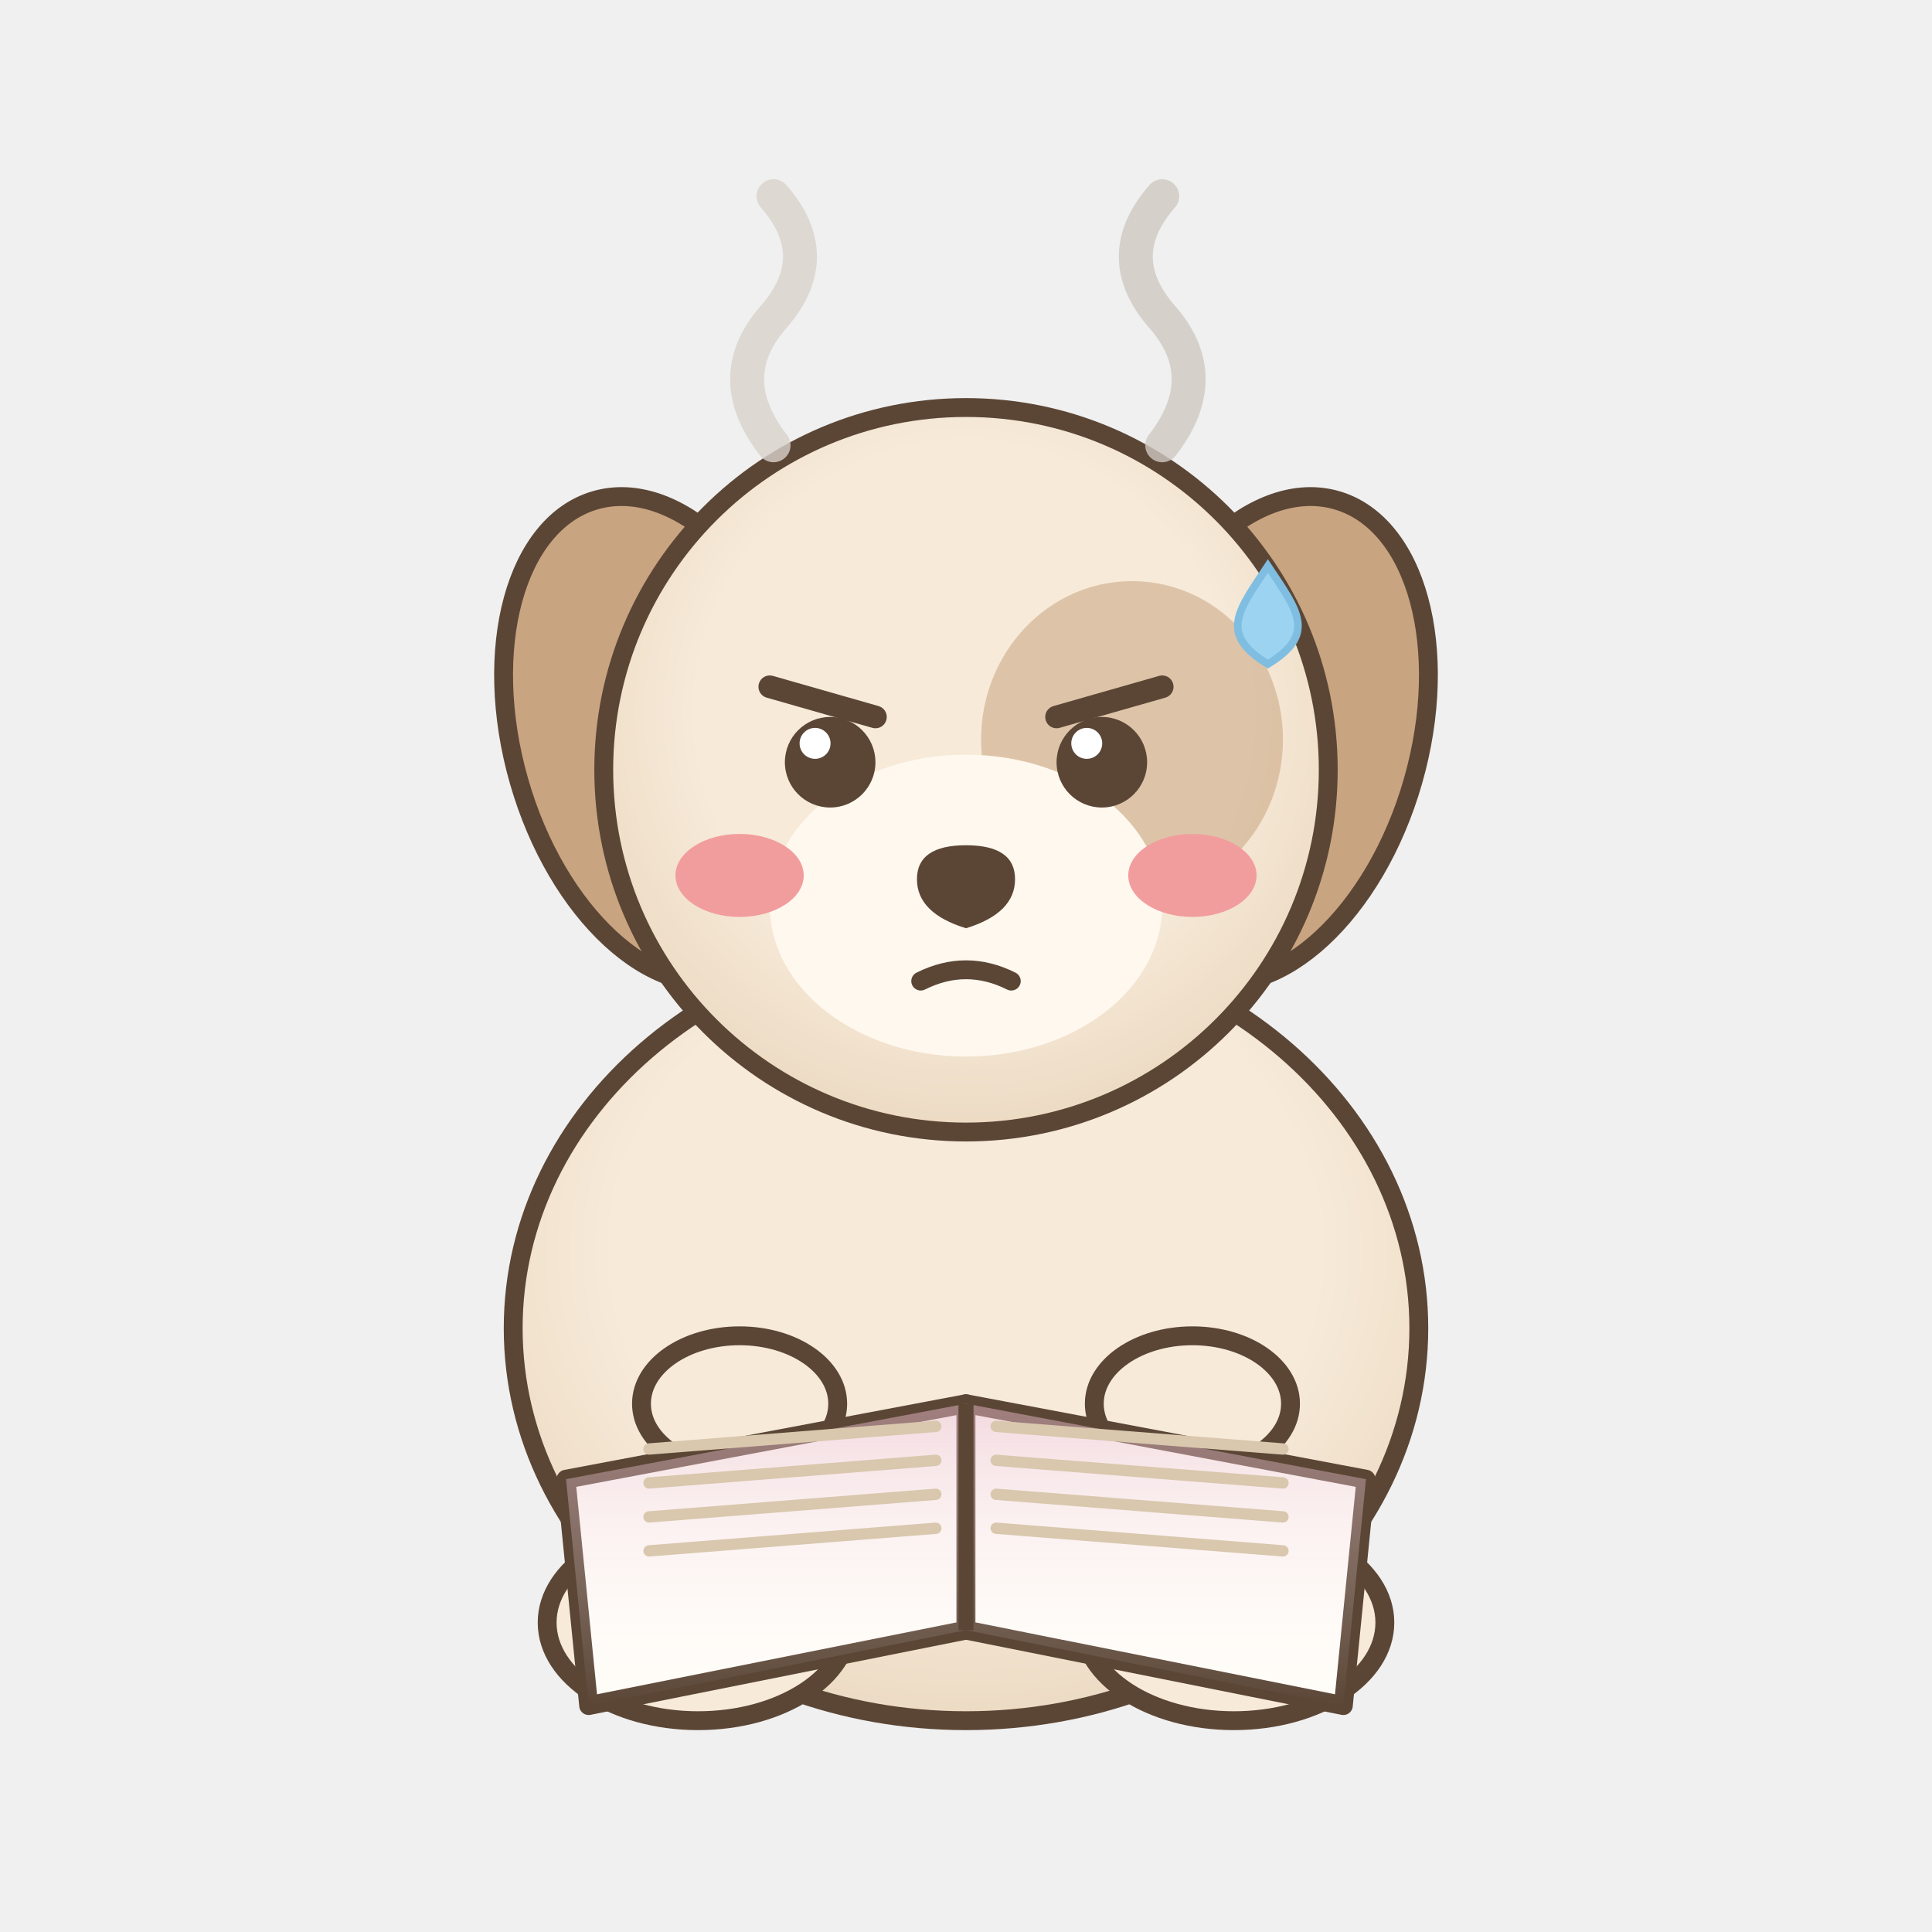
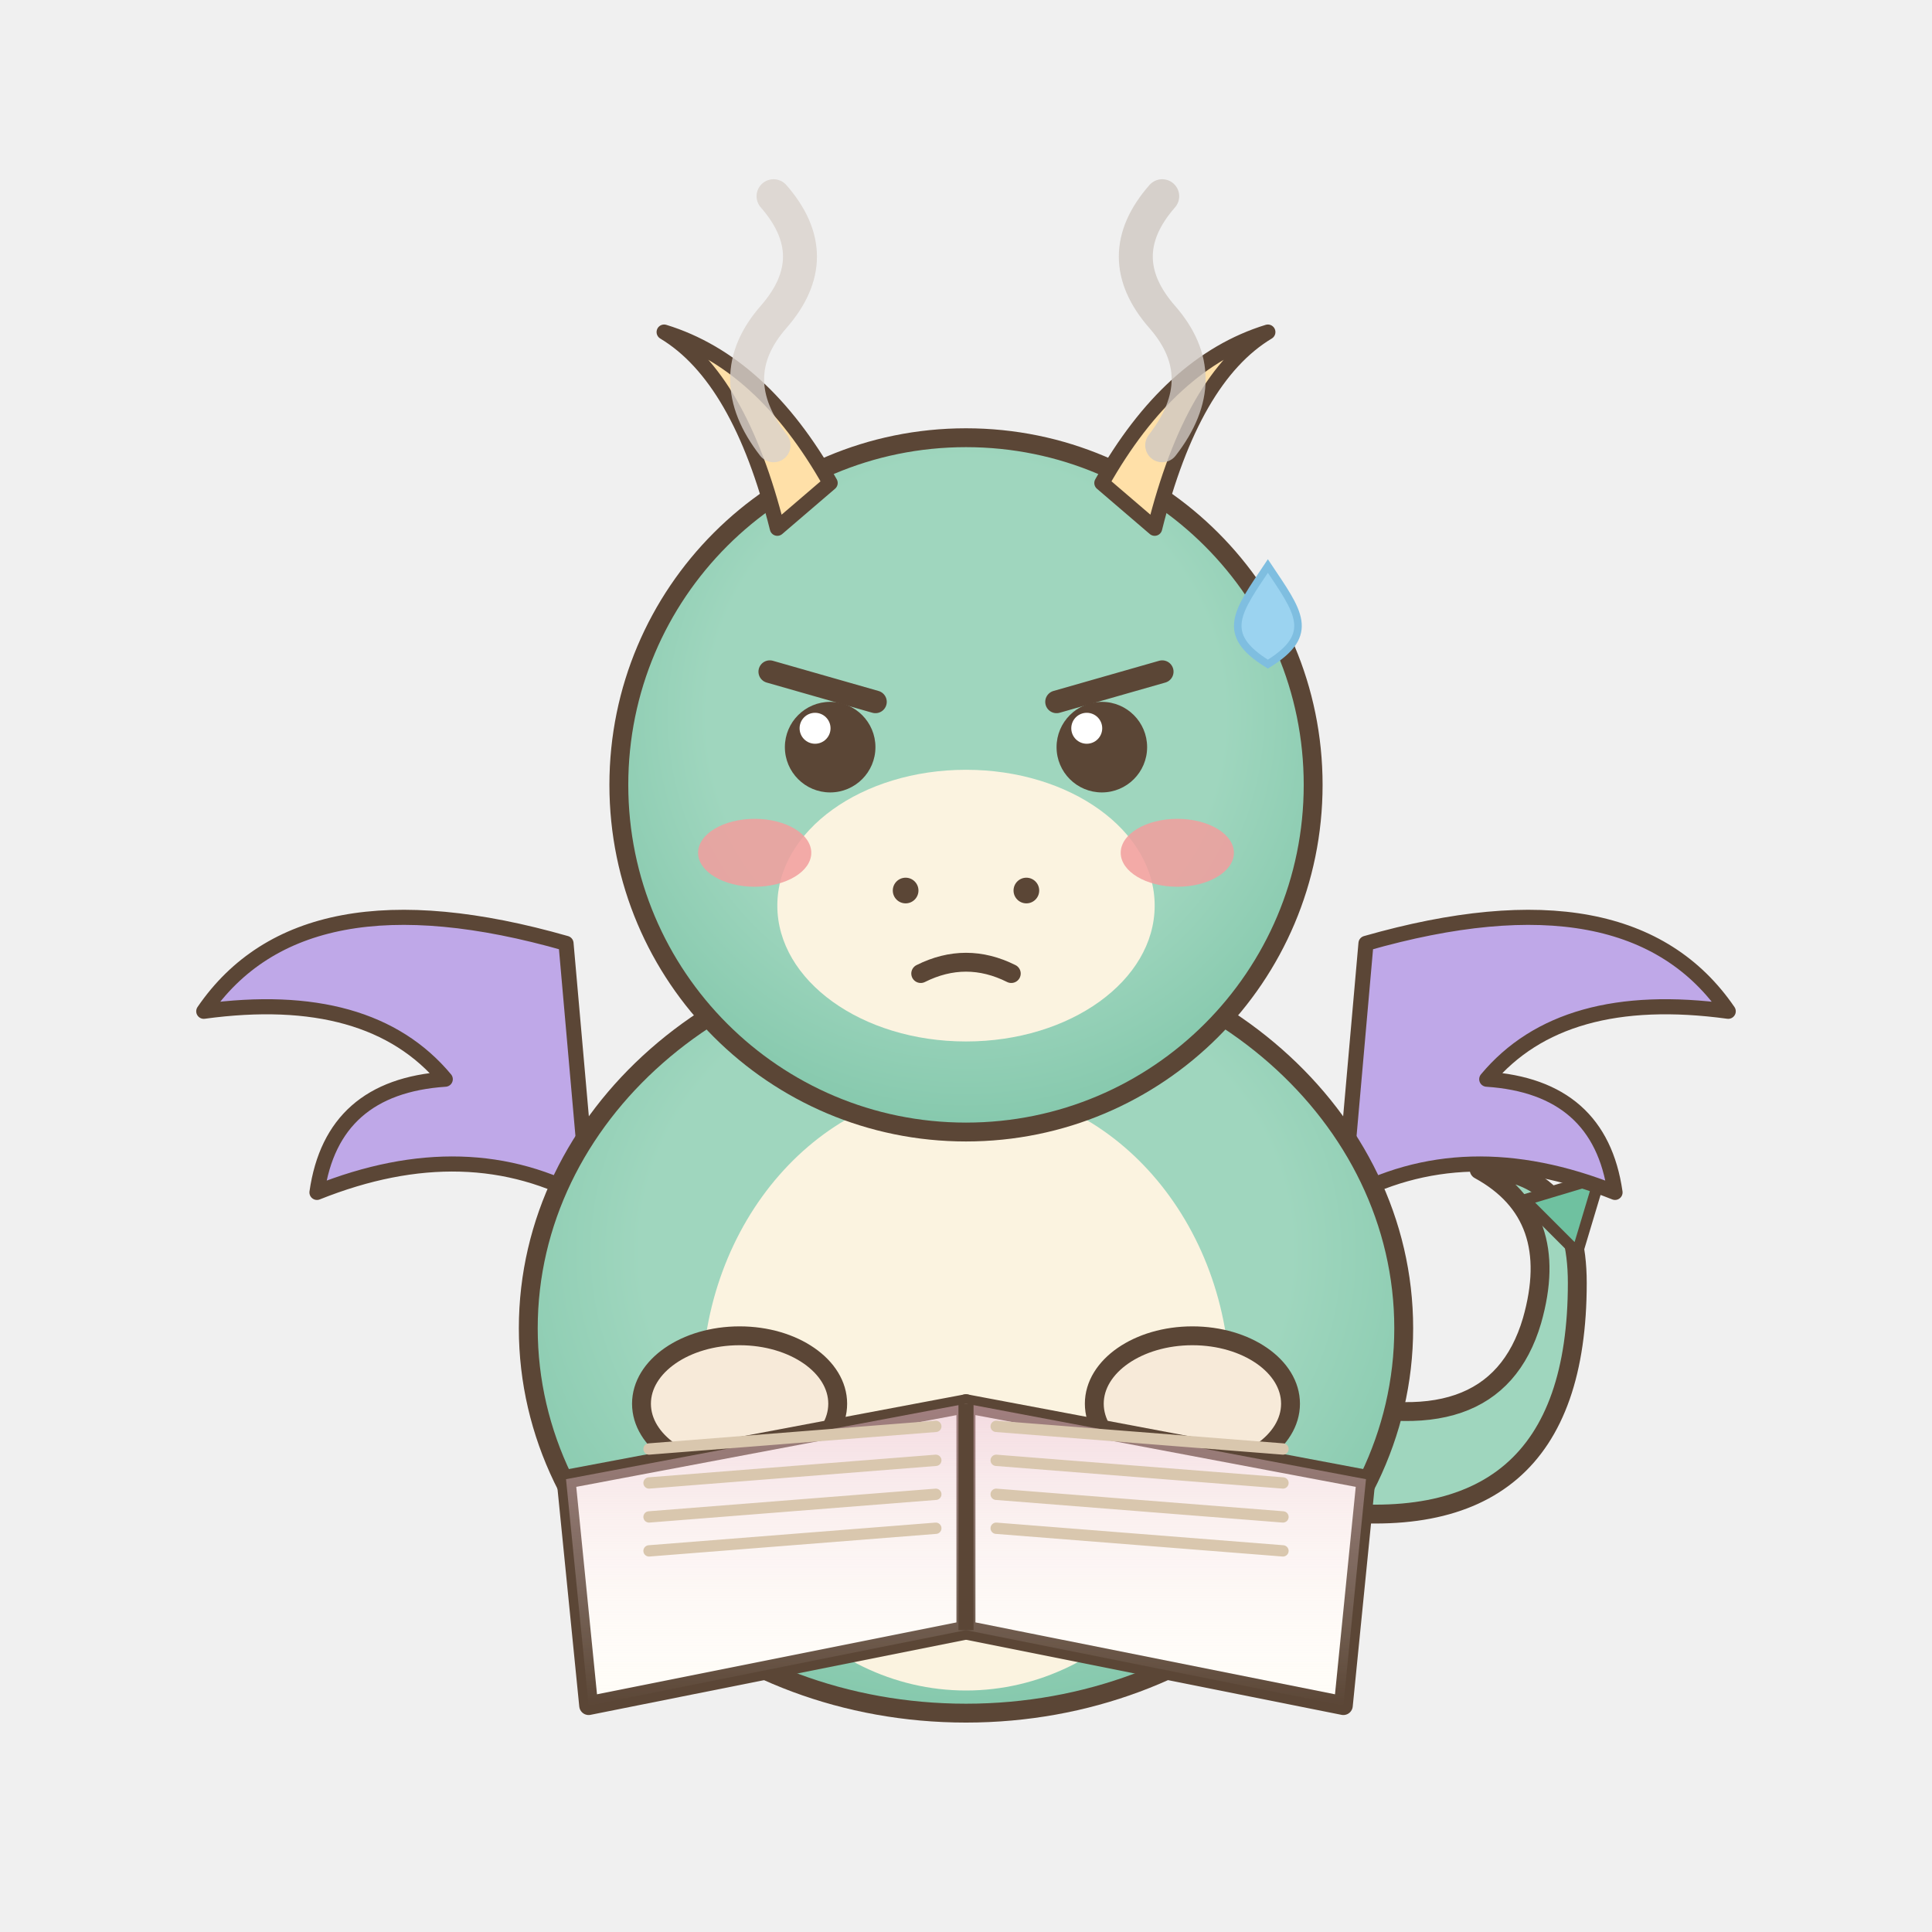
<svg xmlns="http://www.w3.org/2000/svg" viewBox="0 0 512 512" width="512" height="512">
  <defs>
-     <radialGradient id="head" cx="50%" cy="42%" r="62%">
-       <stop offset="60%" stop-color="#F7EAD9" />
-       <stop offset="100%" stop-color="#EAD7BE" />
-     </radialGradient>
-     <radialGradient id="body" cx="50%" cy="40%" r="65%">
-       <stop offset="60%" stop-color="#F7EAD9" />
-       <stop offset="100%" stop-color="#EAD7BE" />
+     <radialGradient id="db" cx="50%" cy="40%" r="62%">
+       <stop offset="60%" stop-color="#9FD6BE" />
+       <stop offset="100%" stop-color="#83C7AB" />
    </radialGradient>
    <linearGradient id="flame" x1="0" y1="1" x2="0" y2="0">
      <stop offset="0%" stop-color="#FFE0A8" />
      <stop offset="55%" stop-color="#FFB27D" />
      <stop offset="100%" stop-color="#FF9E7D" />
    </linearGradient>
    <linearGradient id="cover" x1="0" y1="0" x2="0" y2="1">
      <stop offset="0%" stop-color="#E8B7C8" />
      <stop offset="100%" stop-color="#ffffff" stop-opacity="0.0" />
    </linearGradient>
    <filter id="soft" x="-30%" y="-30%" width="160%" height="160%">
      <feGaussianBlur stdDeviation="6" />
    </filter>
  </defs>
  <g />
-   <ellipse cx="256" cy="352" rx="120" ry="104" fill="url(#body)" stroke="#5B4636" stroke-width="5" />
-   <ellipse cx="185" cy="430" rx="40" ry="26" fill="#F7EAD9" stroke="#5B4636" stroke-width="5" />
-   <ellipse cx="327" cy="430" rx="40" ry="26" fill="#F7EAD9" stroke="#5B4636" stroke-width="5" />
-   <ellipse cx="176" cy="196" rx="40" ry="66" fill="#C9A480" stroke="#5B4636" stroke-width="5" transform="rotate(-16 176 196)" />
-   <ellipse cx="336" cy="196" rx="40" ry="66" fill="#C9A480" stroke="#5B4636" stroke-width="5" transform="rotate(16 336 196)" />
-   <circle cx="256" cy="204" r="96" fill="url(#head)" stroke="#5B4636" stroke-width="5" />
-   <ellipse cx="300" cy="196" rx="40" ry="42" fill="#C9A480" opacity="0.55" />
-   <ellipse cx="256" cy="240" rx="52" ry="40" fill="#FFF8EE" />
-   <ellipse cx="196" cy="232" rx="17" ry="11" fill="#F29D9D" />
-   <ellipse cx="316" cy="232" rx="17" ry="11" fill="#F29D9D" />
-   <path d="M256,224 q-13,0 -13,9 q0,9 13,13 q13,-4 13,-13 q0,-9 -13,-9 Z" fill="#5B4636" />
-   <path d="M204,182 l28,8" stroke="#5B4636" stroke-width="6" stroke-linecap="round" />
-   <path d="M308,182 l-28,8" stroke="#5B4636" stroke-width="6" stroke-linecap="round" />
-   <circle cx="220" cy="202" r="12" fill="#5B4636" />
-   <circle cx="216" cy="197" r="4.1" fill="#fff" />
-   <circle cx="292" cy="202" r="12" fill="#5B4636" />
-   <circle cx="288" cy="197" r="4.1" fill="#fff" />
-   <path d="M244,260 q12,-6 24,0" fill="none" stroke="#5B4636" stroke-width="5" stroke-linecap="round" />
+   <path d="M348,400 q70,10 70,-60 q0,-30 -26,-30 q22,12 14,40 q-10,34 -58,20 Z" fill="#9FD6BE" stroke="#5B4636" stroke-width="5" stroke-linejoin="round" />
+   <path d="M404,318 l20,-6 l-6,20 Z" fill="#6FC1A0" stroke="#5B4636" stroke-width="3" />
+   <path d="M150,250 q-70,-20 -96,18 q44,-6 64,18 q-30,2 -34,30 q40,-16 72,2 Z" fill="#BFA8E8" stroke="#5B4636" stroke-width="4" stroke-linejoin="round" />
+   <path d="M362,250 q70,-20 96,18 q-44,-6 -64,18 q30,2 34,30 q-40,-16 -72,2 Z" fill="#BFA8E8" stroke="#5B4636" stroke-width="4" stroke-linejoin="round" />
+   <ellipse cx="256" cy="352" rx="116" ry="102" fill="url(#db)" stroke="#5B4636" stroke-width="5" />
+   <ellipse cx="256" cy="368" rx="70" ry="80" fill="#FBF3E0" />
+   <g fill="#6FC1A0" stroke="#5B4636" stroke-width="3" stroke-linejoin="round">
+     <path d="M256,118 l-14,26 l28,0 Z" />
+     <path d="M256,150 l-16,28 l32,0 Z" />
+   </g>
+   <circle cx="256" cy="208" r="92" fill="url(#db)" stroke="#5B4636" stroke-width="5" />
+   <path d="M206,140 q-10,-40 -30,-52 q26,8 44,40 Z" fill="#FFE0A8" stroke="#5B4636" stroke-width="4" stroke-linejoin="round" />
+   <path d="M306,140 q10,-40 30,-52 q-26,8 -44,40 Z" fill="#FFE0A8" stroke="#5B4636" stroke-width="4" stroke-linejoin="round" />
+   <ellipse cx="256" cy="240" rx="50" ry="36" fill="#FBF3E0" />
+   <circle cx="240" cy="236" r="3.4" fill="#5B4636" />
+   <circle cx="272" cy="236" r="3.4" fill="#5B4636" />
+   <ellipse cx="200" cy="226" rx="15" ry="9" fill="#F29D9D" opacity="0.85" />
+   <ellipse cx="312" cy="226" rx="15" ry="9" fill="#F29D9D" opacity="0.85" />
+   <path d="M204,178 l28,8" stroke="#5B4636" stroke-width="6" stroke-linecap="round" />
+   <path d="M308,178 l-28,8" stroke="#5B4636" stroke-width="6" stroke-linecap="round" />
+   <circle cx="220" cy="198" r="12" fill="#5B4636" />
+   <circle cx="216" cy="193" r="4.1" fill="#fff" />
+   <circle cx="292" cy="198" r="12" fill="#5B4636" />
+   <circle cx="288" cy="193" r="4.1" fill="#fff" />
+   <path d="M244,258 q12,-6 24,0" fill="none" stroke="#5B4636" stroke-width="5" stroke-linecap="round" />
  <ellipse cx="196" cy="372" rx="26" ry="18" fill="#F7EAD9" stroke="#5B4636" stroke-width="5" />
  <ellipse cx="316" cy="372" rx="26" ry="18" fill="#F7EAD9" stroke="#5B4636" stroke-width="5" />
  <path d="M150,392 L256,372 L256,432 L156,452 Z" fill="#FFFDF8" stroke="#5B4636" stroke-width="5" stroke-linejoin="round" />
  <path d="M362,392 L256,372 L256,432 L356,452 Z" fill="#FFFDF8" stroke="#5B4636" stroke-width="5" stroke-linejoin="round" />
  <path d="M150,392 L256,372 L256,432 L156,452 Z M362,392 L256,372 L256,432 L356,452 Z" fill="url(#cover)" opacity="0.5" />
  <line x1="172" y1="384" x2="248" y2="378" stroke="#D9C7AE" stroke-width="3" stroke-linecap="round" />
  <line x1="264" y1="378" x2="340" y2="384" stroke="#D9C7AE" stroke-width="3" stroke-linecap="round" />
  <line x1="172" y1="393" x2="248" y2="387" stroke="#D9C7AE" stroke-width="3" stroke-linecap="round" />
  <line x1="264" y1="387" x2="340" y2="393" stroke="#D9C7AE" stroke-width="3" stroke-linecap="round" />
  <line x1="172" y1="402" x2="248" y2="396" stroke="#D9C7AE" stroke-width="3" stroke-linecap="round" />
  <line x1="264" y1="396" x2="340" y2="402" stroke="#D9C7AE" stroke-width="3" stroke-linecap="round" />
  <line x1="172" y1="411" x2="248" y2="405" stroke="#D9C7AE" stroke-width="3" stroke-linecap="round" />
  <line x1="264" y1="405" x2="340" y2="411" stroke="#D9C7AE" stroke-width="3" stroke-linecap="round" />
  <line x1="256" y1="372" x2="256" y2="432" stroke="#5B4636" stroke-width="4" />
  <g>
    <g fill="#D9D2CC" opacity="0.8">
      <path d="M205,118 q-14,-18 0,-34 q14,-16 0,-32" stroke="#D9D2CC" stroke-width="9" fill="none" stroke-linecap="round" />
      <path d="M308,118 q14,-18 0,-34 q-14,-16 0,-32" stroke="#CFC8C2" stroke-width="9" fill="none" stroke-linecap="round" />
    </g>
    <path transform="translate(336,150)" fill="#9BD3F0" stroke="#7FBEE0" stroke-width="2" d="M0,0 C8,12 13,18 0,26 C-13,18 -8,12 0,0 Z" />
  </g>
</svg>
